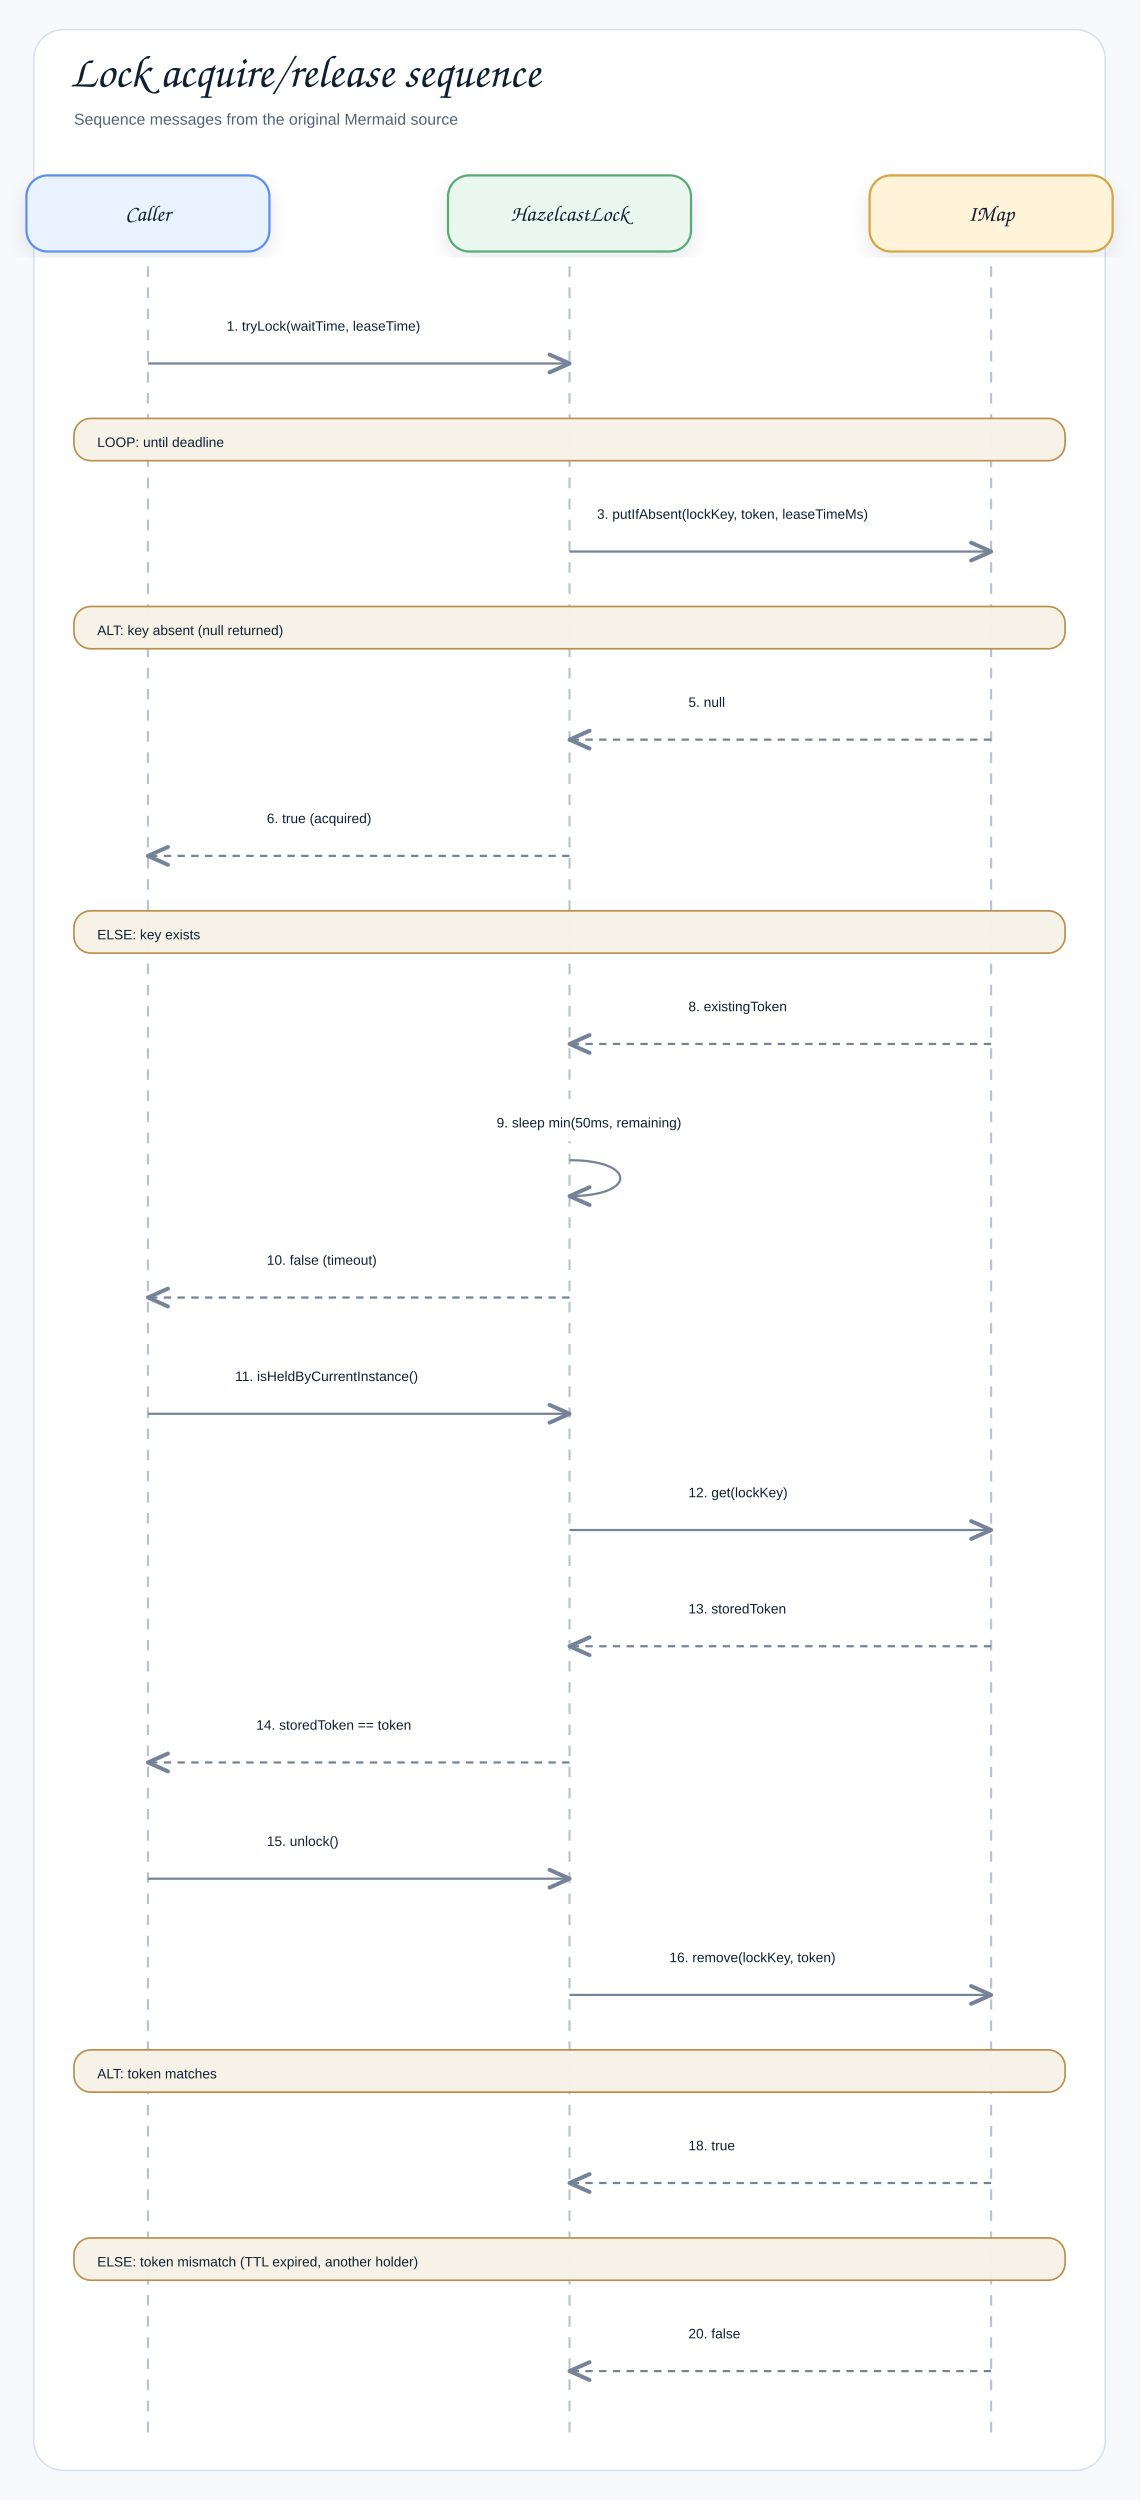
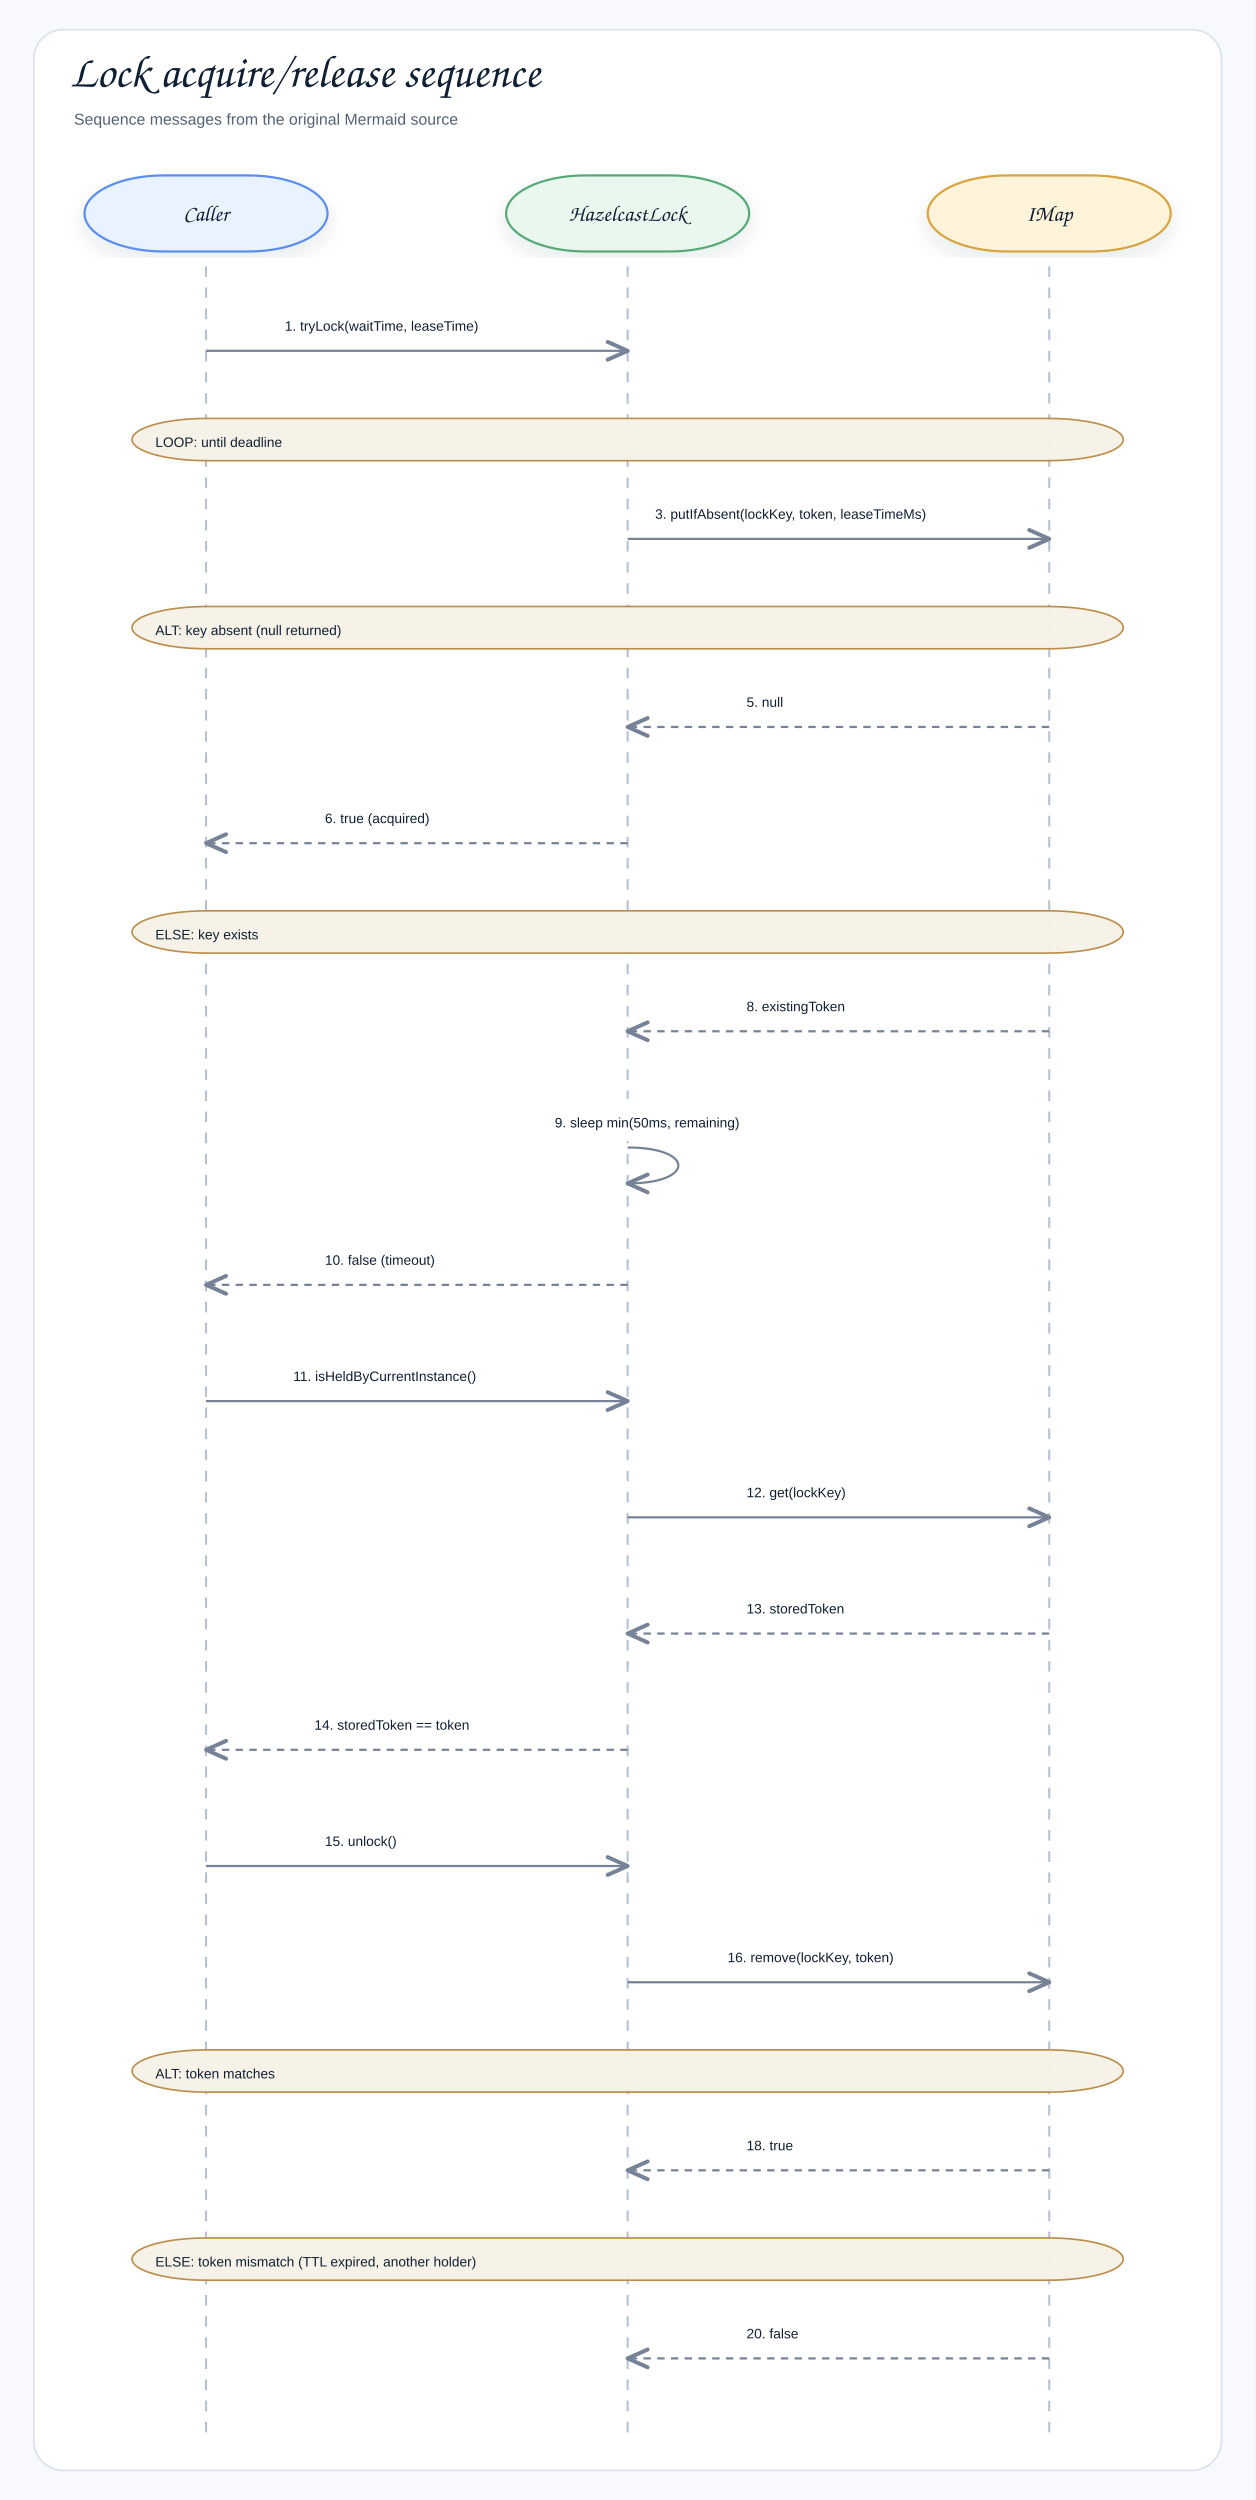
- <svg xmlns="http://www.w3.org/2000/svg" width="1078" height="2366" viewBox="0 0 1078 2366" role="img" aria-label="Lock acquire/release sequence">
+ <svg xmlns="http://www.w3.org/2000/svg" width="1188" height="2366" viewBox="0 0 1188 2366" role="img" aria-label="Lock acquire/release sequence">
  <defs>
    <filter id="shadow" x="-8%" y="-8%" width="116%" height="116%">
      <feDropShadow dx="0" dy="8" stdDeviation="9" flood-color="#1f2937" flood-opacity="0.10" />
    </filter>
    <marker id="openArrow" markerWidth="12" markerHeight="10" refX="10" refY="5" orient="auto" markerUnits="strokeWidth">
      <path d="M 1 1 L 10 5 L 1 9" fill="none" stroke="#758297" stroke-width="1.8" stroke-linecap="round" stroke-linejoin="round" />
    </marker>
    <marker id="inherit" markerWidth="14" markerHeight="12" refX="12" refY="6" orient="auto" markerUnits="strokeWidth">
      <path d="M 0 1 L 12 6 L 0 11 Z" fill="#ffffff" stroke="#758297" stroke-width="1.8" />
    </marker>
    <style>
    .canvas{fill:#f7f9fc}.frame{fill:#fff;stroke:#d8e0ea;stroke-width:1.5}
-     .title{font-family:"Architects Daughter","Comic Sans MS","Comic Sans",cursive;font-size:43px;font-weight:400;fill:#102033}
-     .subtitle{font-family:"Comic Sans MS","Comic Sans","Comic Neue",Arial,sans-serif;font-size:15px;font-weight:400;fill:#536273}
-     .label{font-family:"Architects Daughter","Comic Sans MS","Comic Sans",cursive;font-size:25px;font-weight:400;fill:#102033}
-     .smallLabel{font-family:"Architects Daughter","Comic Sans MS","Comic Sans",cursive;font-size:21px;font-weight:400;fill:#102033}
-     .mono{font-family:"Comic Sans MS","Comic Sans","Comic Neue",Arial,sans-serif;font-size:12px;font-weight:400;fill:#102033}
-     .small{font-family:"Comic Sans MS","Comic Sans","Comic Neue",Arial,sans-serif;font-size:12px;font-weight:400;fill:#536273}
-     .strong{font-family:"Comic Sans MS","Comic Sans","Comic Neue",Arial,sans-serif;font-size:13px;font-weight:400;fill:#102033}
+     .title{font-family:"Architects Daughter","Comic Mono","Comic Sans MS","Comic Sans",cursive;font-size:43px;font-weight:400;fill:#102033}
+     .subtitle{font-family:"Comic Mono","Comic Sans MS","Comic Sans","Comic Neue",Arial,sans-serif;font-size:15px;font-weight:400;fill:#536273}
+     .label{font-family:"Architects Daughter","Comic Mono","Comic Sans MS","Comic Sans",cursive;font-size:25px;font-weight:400;fill:#102033}
+     .smallLabel{font-family:"Architects Daughter","Comic Mono","Comic Sans MS","Comic Sans",cursive;font-size:21px;font-weight:400;fill:#102033}
+     .mono{font-family:"Comic Mono","Comic Sans MS","Comic Sans","Comic Neue",Arial,sans-serif;font-size:12px;font-weight:400;fill:#102033}
+     .small{font-family:"Comic Mono","Comic Sans MS","Comic Sans","Comic Neue",Arial,sans-serif;font-size:12px;font-weight:400;fill:#536273}
+     .strong{font-family:"Comic Mono","Comic Sans MS","Comic Sans","Comic Neue",Arial,sans-serif;font-size:13px;font-weight:400;fill:#102033}
    .card{stroke-width:2.1;filter:url(#shadow)}.compartment{stroke-width:1.5;fill:none}
    .line{stroke:#758297;stroke-width:2.1;fill:none;marker-end:url(#openArrow)}
    .plainLine{stroke:#758297;stroke-width:2.1;fill:none}
    .dashed{stroke:#758297;stroke-width:2.1;stroke-dasharray:7 6;fill:none;marker-end:url(#openArrow)}
    .inheritLine{stroke:#758297;stroke-width:2.2;fill:none;marker-end:url(#inherit)}
    .implLine{stroke:#758297;stroke-width:2.2;stroke-dasharray:8 7;fill:none;marker-end:url(#inherit)}
  </style>
  </defs>
-   <rect class="canvas" width="1078" height="2366" />
-   <rect class="frame" x="32" y="28" width="1014" height="2310" rx="28" />
+   <rect class="canvas" width="1188" height="2366" />
+   <rect class="frame" x="32" y="28" width="1124" height="2310" rx="28" />
  <text class="title" x="66" y="82">Lock acquire/release sequence</text>
  <text class="subtitle" x="70" y="118">Sequence messages from the original Mermaid source</text>
-   <rect class="card" x="25" y="166" width="230" height="72" rx="20" fill="#E8F3FF" stroke="#5B8DEF" />
-   <text class="smallLabel" x="140" y="209" text-anchor="middle">Caller</text>
-   <line class="lifeline" x1="140" y1="252" x2="140" y2="2306" stroke="#b7c2d1" stroke-width="2" stroke-dasharray="10 10" />
-   <rect class="card" x="424" y="166" width="230" height="72" rx="20" fill="#EAF7EF" stroke="#58A978" />
-   <text class="smallLabel" x="539" y="209" text-anchor="middle">HazelcastLock</text>
-   <line class="lifeline" x1="539" y1="252" x2="539" y2="2306" stroke="#b7c2d1" stroke-width="2" stroke-dasharray="10 10" />
-   <rect class="card" x="823" y="166" width="230" height="72" rx="20" fill="#FFF3D9" stroke="#D6A441" />
-   <text class="smallLabel" x="938" y="209" text-anchor="middle">IMap</text>
-   <line class="lifeline" x1="938" y1="252" x2="938" y2="2306" stroke="#b7c2d1" stroke-width="2" stroke-dasharray="10 10" />
-   <rect x="196.5" y="286" width="286" height="40" rx="12" fill="#ffffff" opacity="0.97" />
-   <text class="strong" x="214.5" y="313" text-anchor="start">1. tryLock(waitTime, leaseTime)</text>
-   <path class="line" d="M140 344 L539 344" />
-   <rect x="70" y="396" width="938" height="40" rx="16" fill="#F7F1E7" stroke="#B88A44" stroke-width="1.6" opacity="0.96" />
-   <text class="strong" x="92" y="423" text-anchor="start">LOOP: until deadline</text>
-   <rect x="547" y="464" width="383" height="40" rx="12" fill="#ffffff" opacity="0.97" />
-   <text class="strong" x="565" y="491" text-anchor="start">3. putIfAbsent(lockKey, token, leaseTimeMs)</text>
-   <path class="line" d="M539 522 L938 522" />
-   <rect x="70" y="574" width="938" height="40" rx="16" fill="#F7F1E7" stroke="#B88A44" stroke-width="1.6" opacity="0.96" />
-   <text class="strong" x="92" y="601" text-anchor="start">ALT: key absent (null returned)</text>
-   <rect x="633.5" y="642" width="210" height="40" rx="12" fill="#ffffff" opacity="0.97" />
-   <text class="strong" x="651.5" y="669" text-anchor="start">5. null</text>
-   <path class="dashed" d="M938 700 L539 700" />
-   <rect x="234.5" y="752" width="210" height="40" rx="12" fill="#ffffff" opacity="0.97" />
-   <text class="strong" x="252.5" y="779" text-anchor="start">6. true (acquired)</text>
-   <path class="dashed" d="M539 810 L140 810" />
-   <rect x="70" y="862" width="938" height="40" rx="16" fill="#F7F1E7" stroke="#B88A44" stroke-width="1.6" opacity="0.96" />
-   <text class="strong" x="92" y="889" text-anchor="start">ELSE: key exists</text>
-   <rect x="633.5" y="930" width="210" height="40" rx="12" fill="#ffffff" opacity="0.97" />
-   <text class="strong" x="651.5" y="957" text-anchor="start">8. existingToken</text>
-   <path class="dashed" d="M938 988 L539 988" />
-   <rect x="452" y="1040" width="270" height="40" rx="12" fill="#ffffff" opacity="0.97" />
-   <text class="strong" x="470" y="1067" text-anchor="start">9. sleep min(50ms, remaining)</text>
-   <path class="line" d="M539 1098 C603 1098 603 1132 539 1132" />
-   <rect x="234.5" y="1170" width="210" height="40" rx="12" fill="#ffffff" opacity="0.97" />
-   <text class="strong" x="252.5" y="1197" text-anchor="start">10. false (timeout)</text>
-   <path class="dashed" d="M539 1228 L140 1228" />
-   <rect x="204.5" y="1280" width="270" height="40" rx="12" fill="#ffffff" opacity="0.97" />
-   <text class="strong" x="222.5" y="1307" text-anchor="start">11. isHeldByCurrentInstance()</text>
-   <path class="line" d="M140 1338 L539 1338" />
-   <rect x="633.5" y="1390" width="210" height="40" rx="12" fill="#ffffff" opacity="0.97" />
-   <text class="strong" x="651.5" y="1417" text-anchor="start">12. get(lockKey)</text>
-   <path class="line" d="M539 1448 L938 1448" />
-   <rect x="633.5" y="1500" width="210" height="40" rx="12" fill="#ffffff" opacity="0.97" />
-   <text class="strong" x="651.5" y="1527" text-anchor="start">13. storedToken</text>
-   <path class="dashed" d="M938 1558 L539 1558" />
-   <rect x="224.5" y="1610" width="230" height="40" rx="12" fill="#ffffff" opacity="0.97" />
-   <text class="strong" x="242.5" y="1637" text-anchor="start">14. storedToken == token</text>
-   <path class="dashed" d="M539 1668 L140 1668" />
-   <rect x="234.5" y="1720" width="210" height="40" rx="12" fill="#ffffff" opacity="0.97" />
-   <text class="strong" x="252.5" y="1747" text-anchor="start">15. unlock()</text>
-   <path class="line" d="M140 1778 L539 1778" />
-   <rect x="615.5" y="1830" width="246" height="40" rx="12" fill="#ffffff" opacity="0.97" />
-   <text class="strong" x="633.5" y="1857" text-anchor="start">16. remove(lockKey, token)</text>
-   <path class="line" d="M539 1888 L938 1888" />
-   <rect x="70" y="1940" width="938" height="40" rx="16" fill="#F7F1E7" stroke="#B88A44" stroke-width="1.6" opacity="0.96" />
-   <text class="strong" x="92" y="1967" text-anchor="start">ALT: token matches</text>
-   <rect x="633.5" y="2008" width="210" height="40" rx="12" fill="#ffffff" opacity="0.97" />
-   <text class="strong" x="651.5" y="2035" text-anchor="start">18. true</text>
-   <path class="dashed" d="M938 2066 L539 2066" />
-   <rect x="70" y="2118" width="938" height="40" rx="16" fill="#F7F1E7" stroke="#B88A44" stroke-width="1.6" opacity="0.96" />
-   <text class="strong" x="92" y="2145" text-anchor="start">ELSE: token mismatch (TTL expired, another holder)</text>
-   <rect x="633.5" y="2186" width="210" height="40" rx="12" fill="#ffffff" opacity="0.97" />
-   <text class="strong" x="651.5" y="2213" text-anchor="start">20. false</text>
-   <path class="dashed" d="M938 2244 L539 2244" />
+   <rect class="card" x="80" y="166" width="230" height="72" rx="75" fill="#E8F3FF" stroke="#5B8DEF" />
+   <text class="smallLabel" x="195" y="209" text-anchor="middle">Caller</text>
+   <line class="lifeline" x1="195" y1="252" x2="195" y2="2306" stroke="#b7c2d1" stroke-width="2" stroke-dasharray="10 10" />
+   <rect class="card" x="479" y="166" width="230" height="72" rx="75" fill="#EAF7EF" stroke="#58A978" />
+   <text class="smallLabel" x="594" y="209" text-anchor="middle">HazelcastLock</text>
+   <line class="lifeline" x1="594" y1="252" x2="594" y2="2306" stroke="#b7c2d1" stroke-width="2" stroke-dasharray="10 10" />
+   <rect class="card" x="878" y="166" width="230" height="72" rx="75" fill="#FFF3D9" stroke="#D6A441" />
+   <text class="smallLabel" x="993" y="209" text-anchor="middle">IMap</text>
+   <line class="lifeline" x1="993" y1="252" x2="993" y2="2306" stroke="#b7c2d1" stroke-width="2" stroke-dasharray="10 10" />
+   <rect x="251.5" y="286" width="286" height="40" rx="67" fill="#ffffff" opacity="0.97" />
+   <text class="strong" x="269.5" y="313" text-anchor="start">1. tryLock(waitTime, leaseTime)</text>
+   <path class="line" d="M195 332 L594 332" />
+   <rect x="125" y="396" width="938" height="40" rx="71" fill="#F7F1E7" stroke="#B88A44" stroke-width="1.6" opacity="0.96" />
+   <text class="strong" x="147" y="423" text-anchor="start">LOOP: until deadline</text>
+   <rect x="602" y="464" width="383" height="40" rx="67" fill="#ffffff" opacity="0.97" />
+   <text class="strong" x="620" y="491" text-anchor="start">3. putIfAbsent(lockKey, token, leaseTimeMs)</text>
+   <path class="line" d="M594 510 L993 510" />
+   <rect x="125" y="574" width="938" height="40" rx="71" fill="#F7F1E7" stroke="#B88A44" stroke-width="1.6" opacity="0.96" />
+   <text class="strong" x="147" y="601" text-anchor="start">ALT: key absent (null returned)</text>
+   <rect x="688.5" y="642" width="210" height="40" rx="67" fill="#ffffff" opacity="0.97" />
+   <text class="strong" x="706.5" y="669" text-anchor="start">5. null</text>
+   <path class="dashed" d="M993 688 L594 688" />
+   <rect x="289.5" y="752" width="210" height="40" rx="67" fill="#ffffff" opacity="0.97" />
+   <text class="strong" x="307.5" y="779" text-anchor="start">6. true (acquired)</text>
+   <path class="dashed" d="M594 798 L195 798" />
+   <rect x="125" y="862" width="938" height="40" rx="71" fill="#F7F1E7" stroke="#B88A44" stroke-width="1.6" opacity="0.96" />
+   <text class="strong" x="147" y="889" text-anchor="start">ELSE: key exists</text>
+   <rect x="688.5" y="930" width="210" height="40" rx="67" fill="#ffffff" opacity="0.97" />
+   <text class="strong" x="706.5" y="957" text-anchor="start">8. existingToken</text>
+   <path class="dashed" d="M993 976 L594 976" />
+   <rect x="507" y="1040" width="270" height="40" rx="67" fill="#ffffff" opacity="0.97" />
+   <text class="strong" x="525" y="1067" text-anchor="start">9. sleep min(50ms, remaining)</text>
+   <path class="line" d="M594 1086 C658 1086 658 1120 594 1120" />
+   <rect x="289.5" y="1170" width="210" height="40" rx="67" fill="#ffffff" opacity="0.97" />
+   <text class="strong" x="307.5" y="1197" text-anchor="start">10. false (timeout)</text>
+   <path class="dashed" d="M594 1216 L195 1216" />
+   <rect x="259.5" y="1280" width="270" height="40" rx="67" fill="#ffffff" opacity="0.97" />
+   <text class="strong" x="277.5" y="1307" text-anchor="start">11. isHeldByCurrentInstance()</text>
+   <path class="line" d="M195 1326 L594 1326" />
+   <rect x="688.5" y="1390" width="210" height="40" rx="67" fill="#ffffff" opacity="0.97" />
+   <text class="strong" x="706.5" y="1417" text-anchor="start">12. get(lockKey)</text>
+   <path class="line" d="M594 1436 L993 1436" />
+   <rect x="688.5" y="1500" width="210" height="40" rx="67" fill="#ffffff" opacity="0.97" />
+   <text class="strong" x="706.5" y="1527" text-anchor="start">13. storedToken</text>
+   <path class="dashed" d="M993 1546 L594 1546" />
+   <rect x="279.5" y="1610" width="230" height="40" rx="67" fill="#ffffff" opacity="0.97" />
+   <text class="strong" x="297.5" y="1637" text-anchor="start">14. storedToken == token</text>
+   <path class="dashed" d="M594 1656 L195 1656" />
+   <rect x="289.5" y="1720" width="210" height="40" rx="67" fill="#ffffff" opacity="0.97" />
+   <text class="strong" x="307.5" y="1747" text-anchor="start">15. unlock()</text>
+   <path class="line" d="M195 1766 L594 1766" />
+   <rect x="670.5" y="1830" width="246" height="40" rx="67" fill="#ffffff" opacity="0.97" />
+   <text class="strong" x="688.5" y="1857" text-anchor="start">16. remove(lockKey, token)</text>
+   <path class="line" d="M594 1876 L993 1876" />
+   <rect x="125" y="1940" width="938" height="40" rx="71" fill="#F7F1E7" stroke="#B88A44" stroke-width="1.6" opacity="0.96" />
+   <text class="strong" x="147" y="1967" text-anchor="start">ALT: token matches</text>
+   <rect x="688.5" y="2008" width="210" height="40" rx="67" fill="#ffffff" opacity="0.97" />
+   <text class="strong" x="706.5" y="2035" text-anchor="start">18. true</text>
+   <path class="dashed" d="M993 2054 L594 2054" />
+   <rect x="125" y="2118" width="938" height="40" rx="71" fill="#F7F1E7" stroke="#B88A44" stroke-width="1.6" opacity="0.96" />
+   <text class="strong" x="147" y="2145" text-anchor="start">ELSE: token mismatch (TTL expired, another holder)</text>
+   <rect x="688.5" y="2186" width="210" height="40" rx="67" fill="#ffffff" opacity="0.97" />
+   <text class="strong" x="706.5" y="2213" text-anchor="start">20. false</text>
+   <path class="dashed" d="M993 2232 L594 2232" />
</svg>
